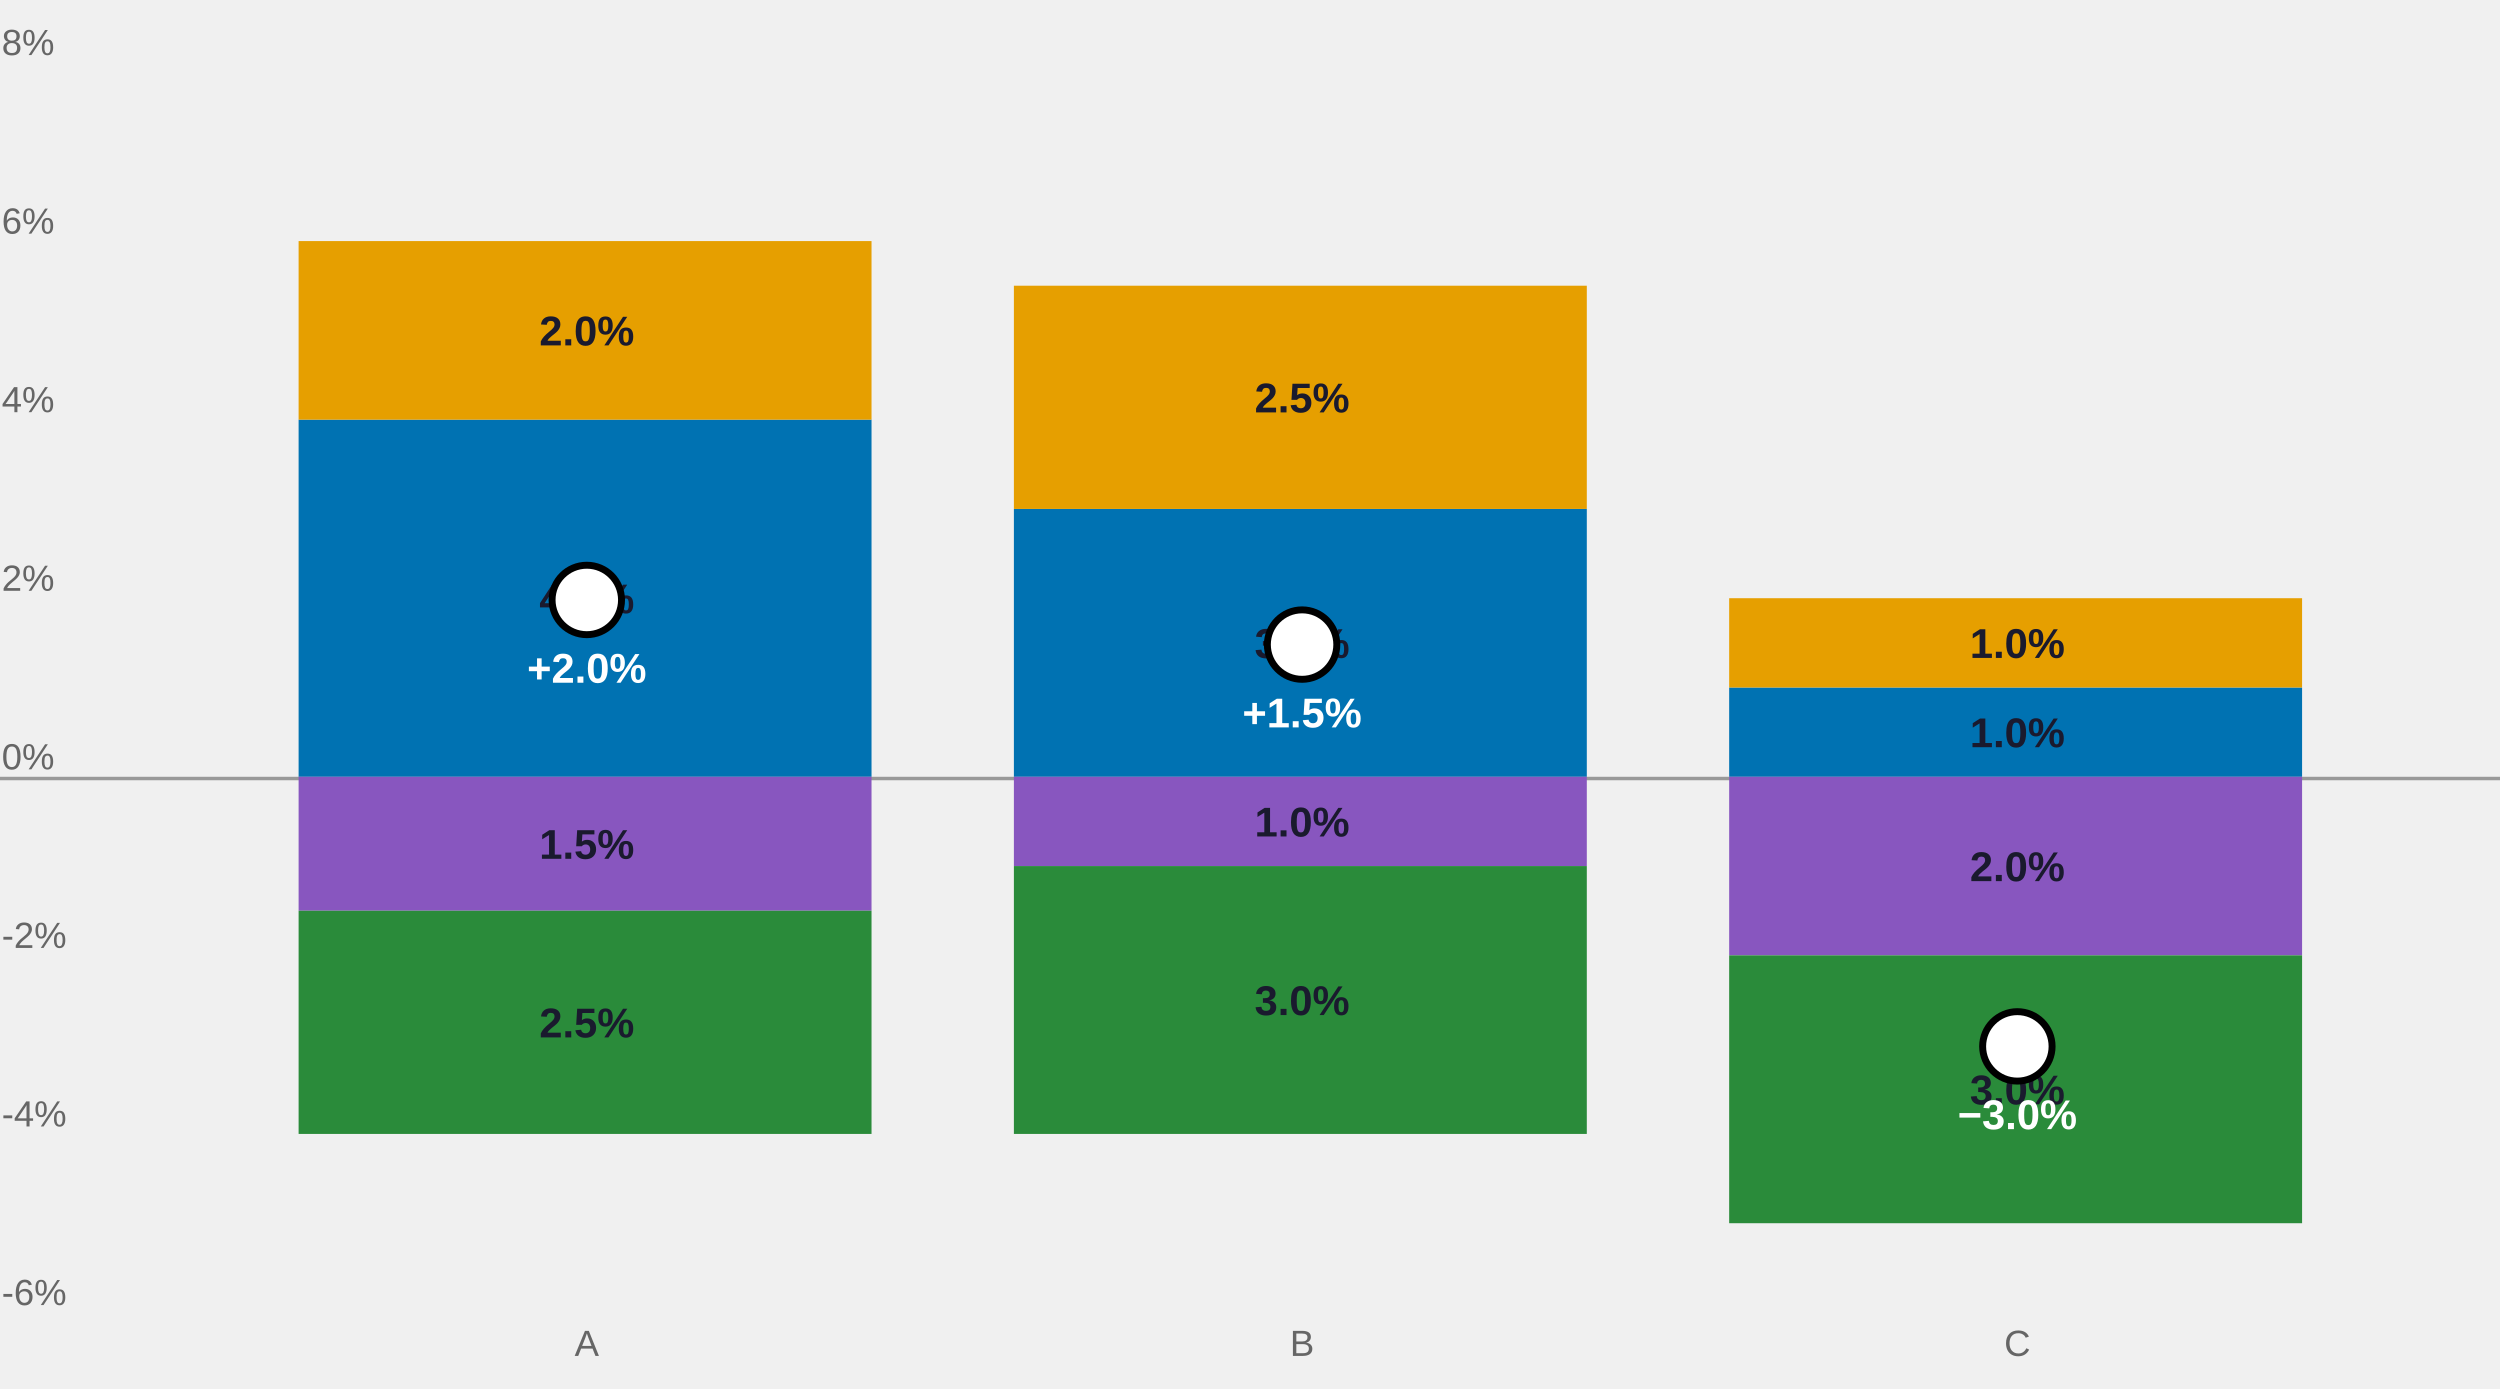
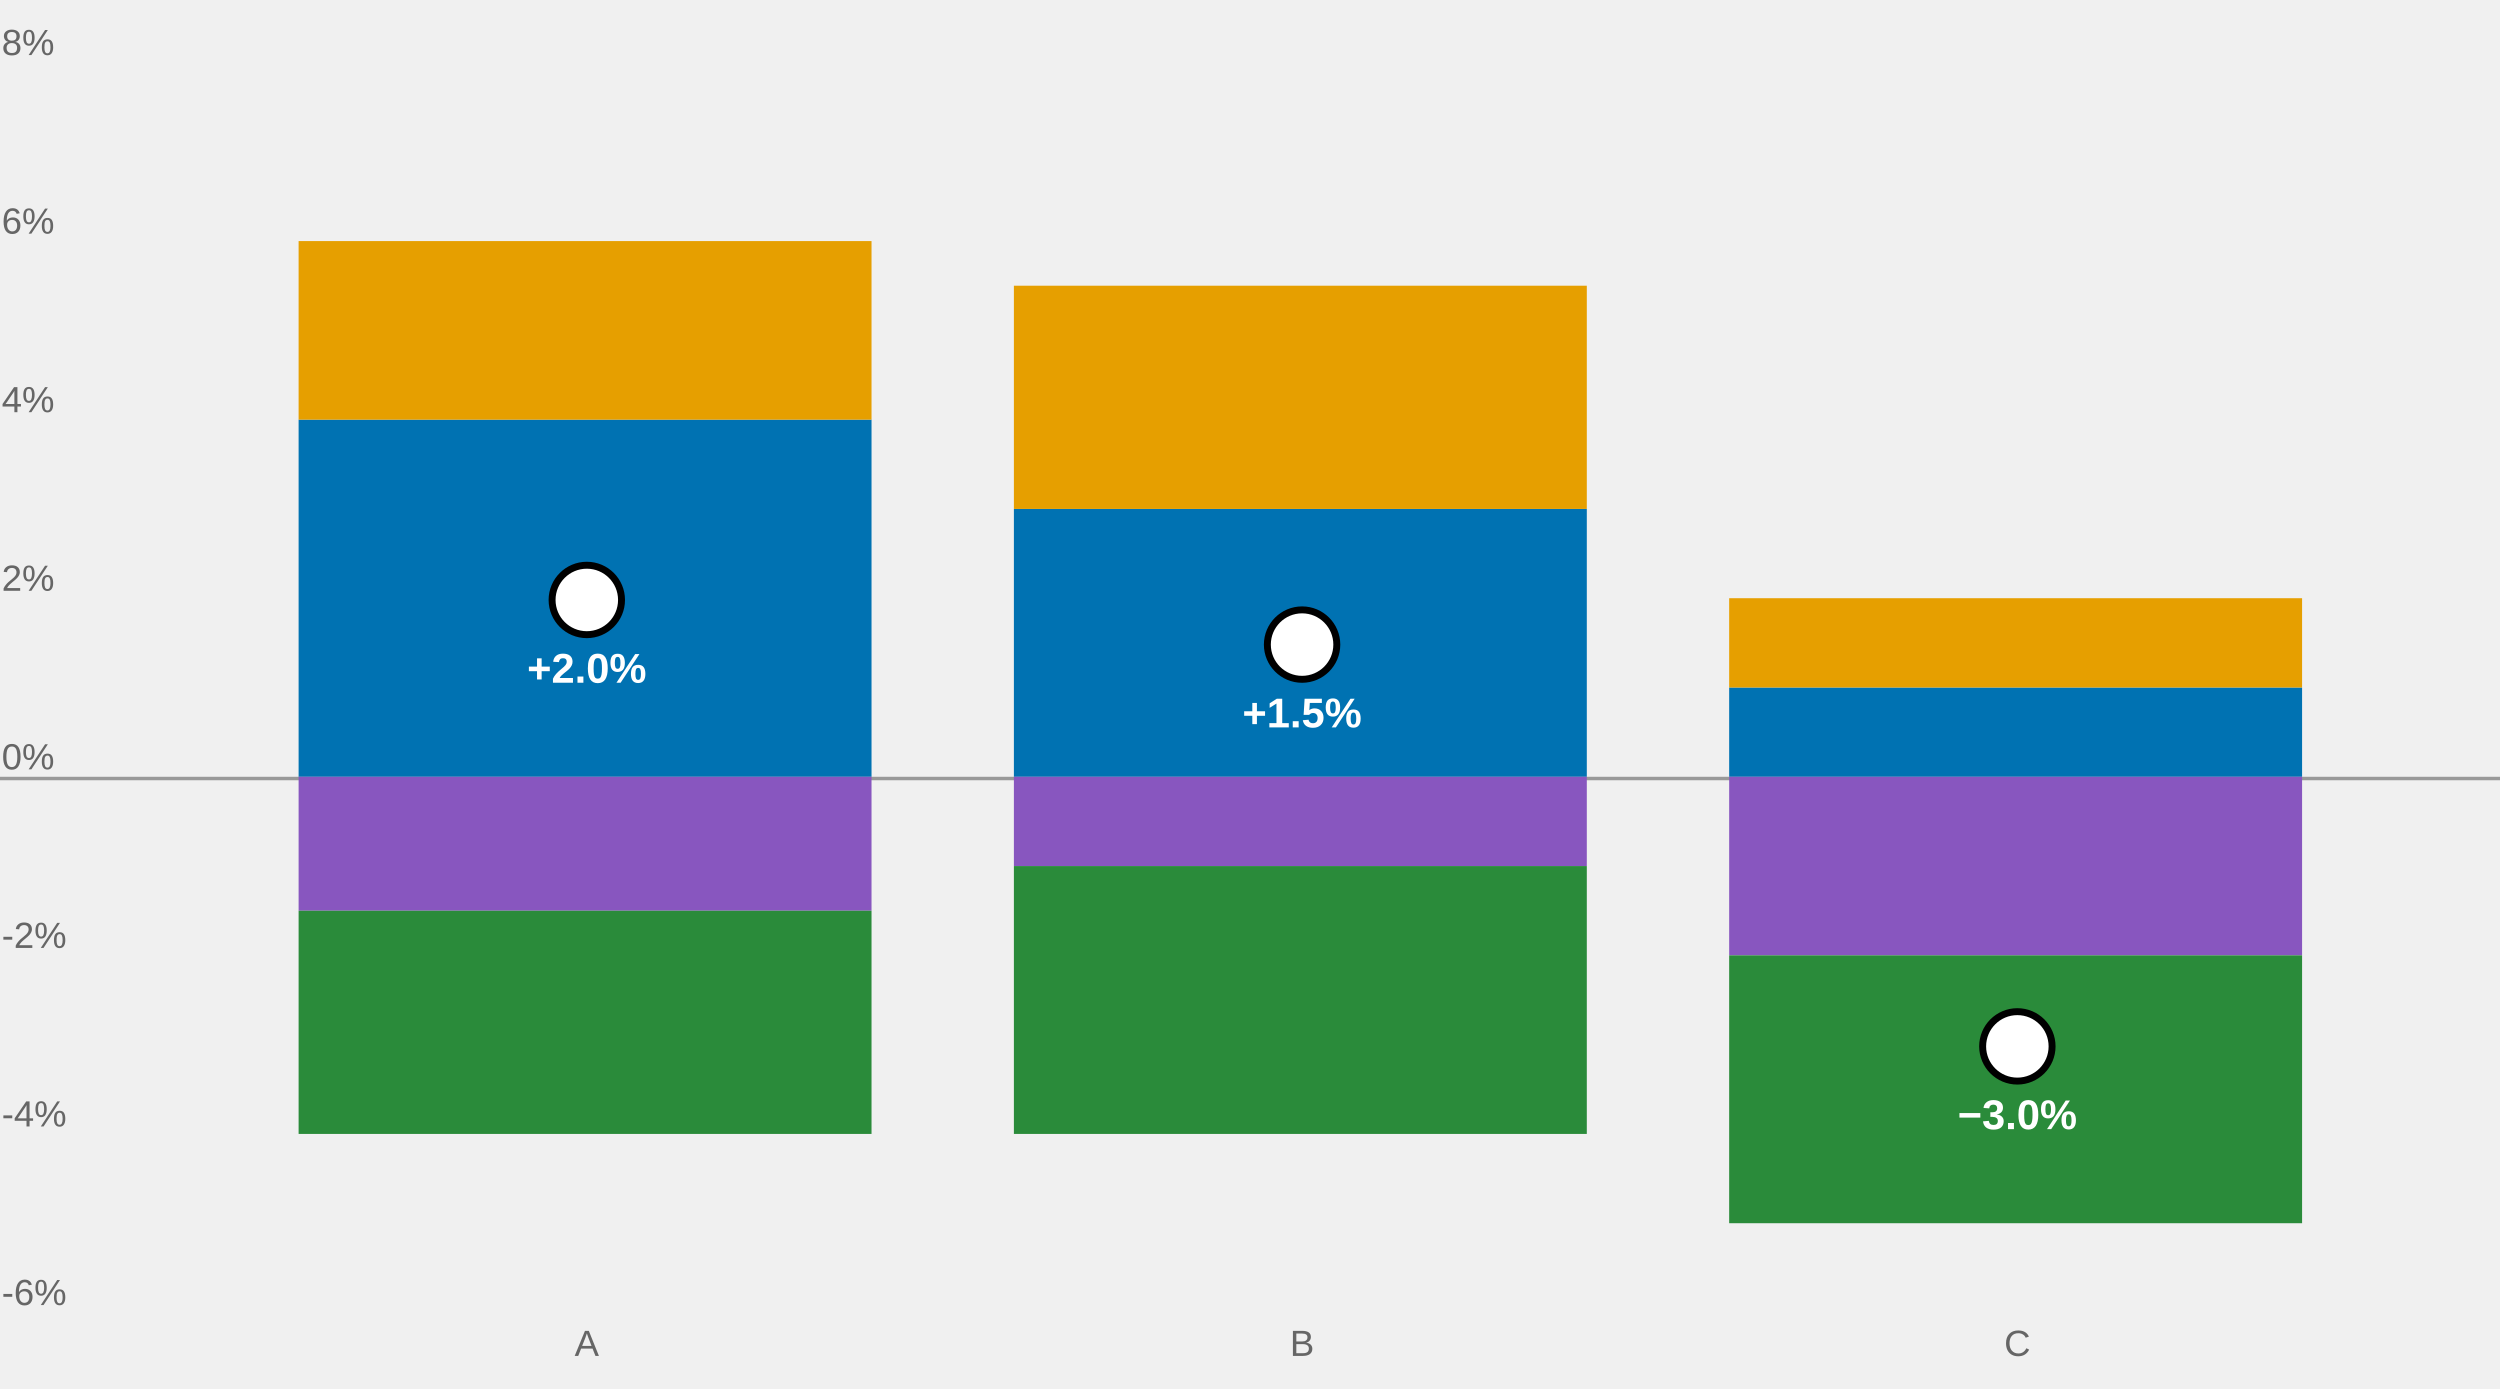
<svg class="tblchart" fill="currentColor" font-family="system-ui, sans-serif" font-size="10" text-anchor="middle" width="720" height="400" viewBox="0 0 720 400" style="background: transparent; color: rgb(74, 74, 74); font-family: Figtree, &quot;Source Sans 3&quot;, system-ui, -apple-system, &quot;Segoe UI&quot;, Arial, sans-serif; font-size: 10.5px; overflow: visible;" data-margin-left="44" data-margin-right="16" data-margin-top="18" data-margin-bottom="22">
  <style>:where(.tblchart) {
  --plot-background: white;
  display: block;
  height: auto;
  height: intrinsic;
  max-width: 100%;
}
:where(.tblchart text),
:where(.tblchart tspan) {
  white-space: pre;
}</style>
  <g aria-label="rule" stroke="#F0F0F0" transform="translate(0,0.5)">
    <line x1="0" x2="720" y1="378" y2="378" />
    <line x1="0" x2="720" y1="326.571" y2="326.571" />
    <line x1="0" x2="720" y1="275.143" y2="275.143" />
    <line x1="0" x2="720" y1="172.286" y2="172.286" />
    <line x1="0" x2="720" y1="120.857" y2="120.857" />
    <line x1="0" x2="720" y1="69.429" y2="69.429" />
    <line x1="0" x2="720" y1="18" y2="18" />
  </g>
  <g aria-label="text" class="tbl-y-tick-label" fill="#666666" text-anchor="start" font-size="10.5" font-weight="500" transform="translate(-43.5,-5.5)">
    <text y="0.32em" transform="translate(44,378)">-6%</text>
    <text y="0.32em" transform="translate(44,326.5714)">-4%</text>
    <text y="0.32em" transform="translate(44,275.1429)">-2%</text>
    <text y="0.32em" transform="translate(44,223.7143)">0%</text>
    <text y="0.32em" transform="translate(44,172.2857)">2%</text>
    <text y="0.32em" transform="translate(44,120.8571)">4%</text>
    <text y="0.32em" transform="translate(44,69.42857)">6%</text>
    <text y="0.32em" transform="translate(44,18)">8%</text>
  </g>
  <g aria-label="text" fill="#666666" font-size="10.5" font-weight="500" transform="translate(83,12.5)">
    <text transform="translate(86,378)">A</text>
    <text transform="translate(292,378)">B</text>
    <text transform="translate(498,378)">C</text>
  </g>
  <g aria-label="rule" stroke="#999999" transform="translate(0,0.5)">
    <line x1="0" x2="720" y1="223.714" y2="223.714" />
  </g>
  <g aria-label="bar">
    <rect x="86" width="165" y="120.857" height="102.857" fill="#0072B2" data-series="Lower rates" />
    <rect x="86" width="165" y="69.429" height="51.429" fill="#E69F00" data-series="Wider brackets" />
    <rect x="86" width="165" y="223.714" height="38.571" fill="#8856BF" data-series="Limit deductions" />
    <rect x="86" width="165" y="262.286" height="64.286" fill="#2A8B3A" data-series="Repeal credit" />
    <rect x="292" width="165" y="146.571" height="77.143" fill="#0072B2" data-series="Lower rates" />
    <rect x="292" width="165" y="82.286" height="64.286" fill="#E69F00" data-series="Wider brackets" />
    <rect x="292" width="165" y="223.714" height="25.714" fill="#8856BF" data-series="Limit deductions" />
    <rect x="292" width="165" y="249.429" height="77.143" fill="#2A8B3A" data-series="Repeal credit" />
    <rect x="498" width="165" y="198" height="25.714" fill="#0072B2" data-series="Lower rates" />
    <rect x="498" width="165" y="172.286" height="25.714" fill="#E69F00" data-series="Wider brackets" />
    <rect x="498" width="165" y="223.714" height="51.429" fill="#8856BF" data-series="Limit deductions" />
    <rect x="498" width="165" y="275.143" height="77.143" fill="#2A8B3A" data-series="Repeal credit" />
  </g>
-   <g aria-label="text" class="tbl-hl-value" fill="#1A1A2E" font-size="12" font-weight="700" transform="translate(83,0.5)">
-     <text y="0.32em" transform="translate(86,172.2857)" data-series="Lower rates">4.0%</text>
-     <text y="0.32em" transform="translate(86,95.14286)" data-series="Wider brackets">2.0%</text>
-     <text y="0.32em" transform="translate(86,243)" data-series="Limit deductions">1.5%</text>
-     <text y="0.32em" transform="translate(86,294.4286)" data-series="Repeal credit">2.5%</text>
-     <text y="0.32em" transform="translate(292,185.1429)" data-series="Lower rates">3.0%</text>
-     <text y="0.32em" transform="translate(292,114.4286)" data-series="Wider brackets">2.5%</text>
-     <text y="0.32em" transform="translate(292,236.5714)" data-series="Limit deductions">1.0%</text>
-     <text y="0.32em" transform="translate(292,288)" data-series="Repeal credit">3.0%</text>
-     <text y="0.32em" transform="translate(498,210.8571)" data-series="Lower rates">1.0%</text>
-     <text y="0.32em" transform="translate(498,185.1429)" data-series="Wider brackets">1.0%</text>
-     <text y="0.32em" transform="translate(498,249.4286)" data-series="Limit deductions">2.0%</text>
-     <text y="0.32em" transform="translate(498,313.7143)" data-series="Repeal credit">3.0%</text>
-   </g>
  <g aria-label="dot" class="tbl-net-marker" fill="#FFFFFF" stroke="#000000" stroke-width="2" transform="translate(83,0.5)">
    <circle cx="86" cy="172.286" r="10" data-series="__total__" />
    <circle cx="292" cy="185.143" r="10" data-series="__total__" />
    <circle cx="498" cy="300.857" r="10" data-series="__total__" />
  </g>
  <g aria-label="text" class="tbl-net-label" fill="#FFFFFF" font-size="12" font-weight="700" transform="translate(83,20.5)">
    <text y="0.32em" transform="translate(86,172.2857)" data-series="__total__">+2.0%</text>
    <text y="0.32em" transform="translate(292,185.1429)" data-series="__total__">+1.5%</text>
    <text y="0.32em" transform="translate(498,300.8571)" data-series="__total__">−3.0%</text>
  </g>
</svg>
